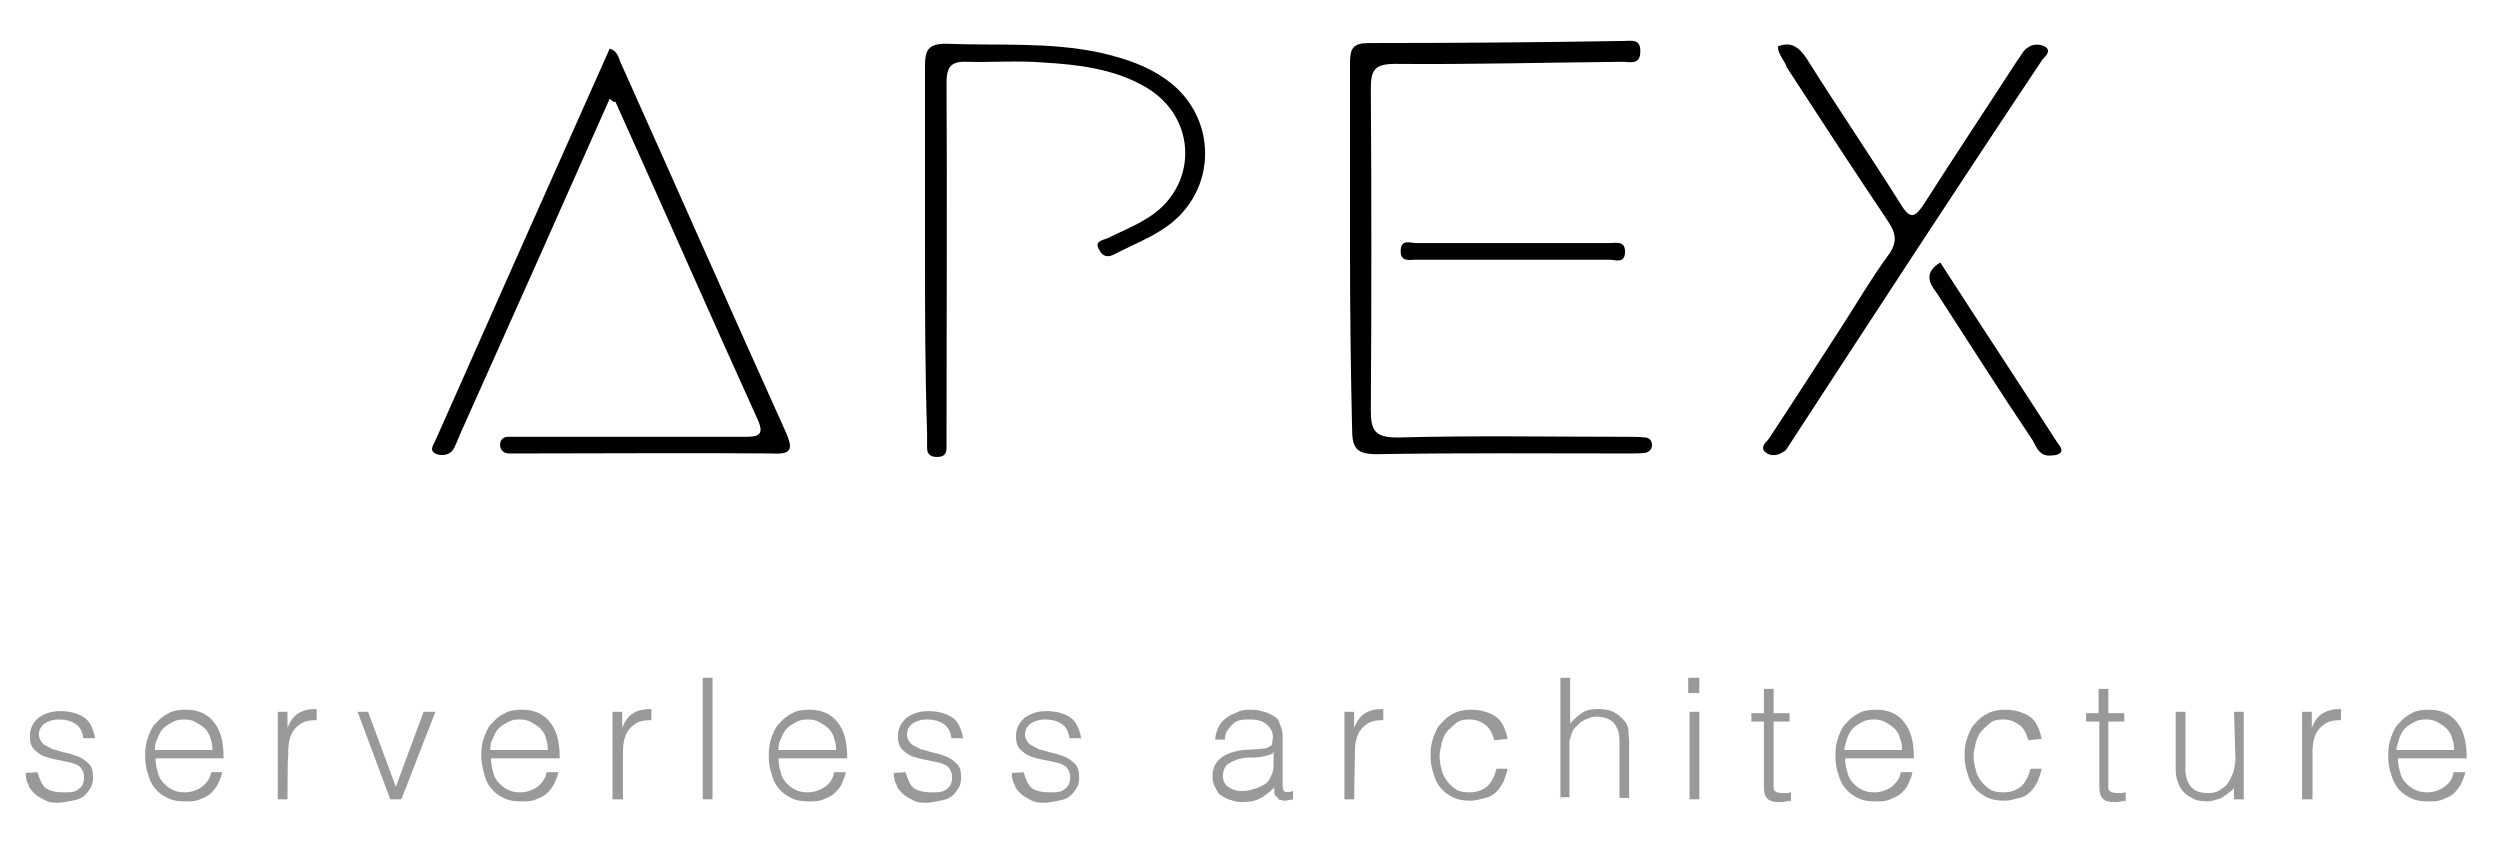
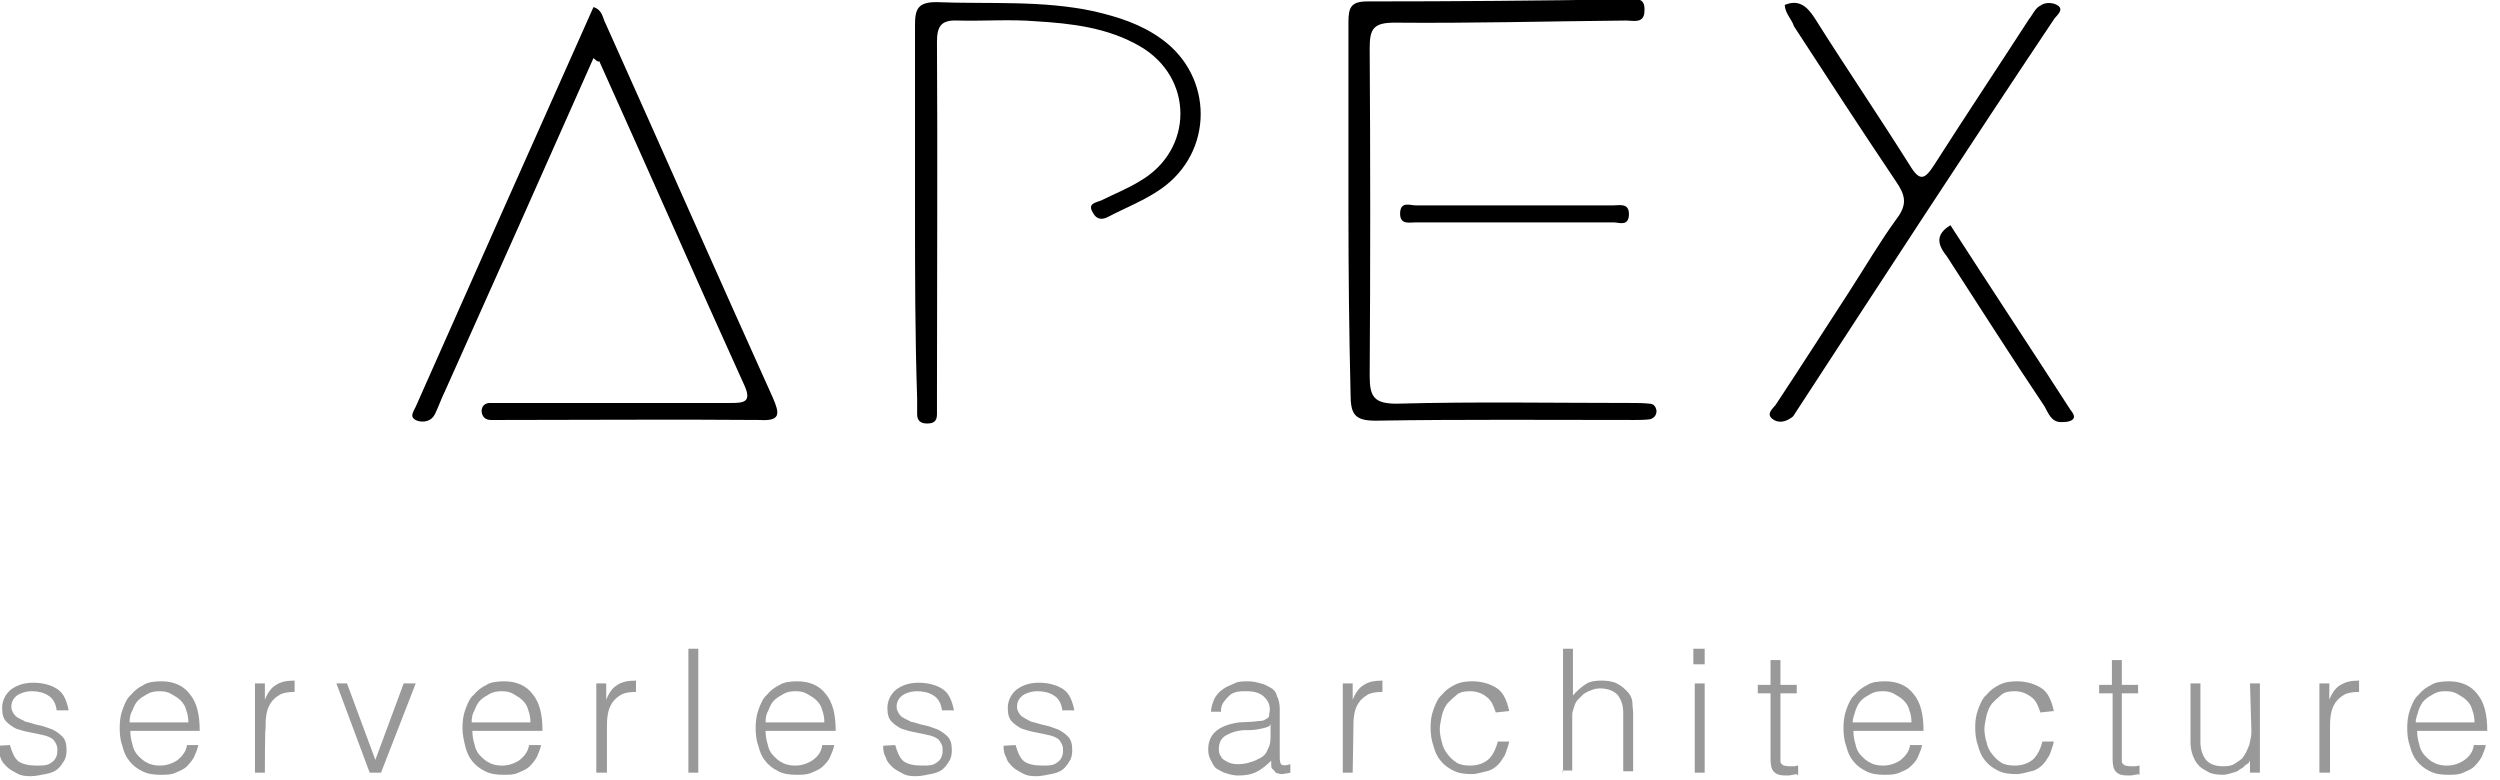
- <svg xmlns="http://www.w3.org/2000/svg" version="1.1" id="Layer_1" x="0px" y="0px" viewBox="0 0 360 122" style="enable-background:new 0 0 360 122;" xml:space="preserve">
+ <svg xmlns="http://www.w3.org/2000/svg" version="1.1" id="Layer_1" x="0px" y="0px" viewBox="4 6 353 110" style="enable-background:new 0 0 360 122;" xml:space="preserve">
  <style type="text/css">
	.st0{fill:#999999;}
</style>
  <g id="AsIV6N.tif">
    <g>
      <path d="M87.8,14.2c-7,15.8-14,31.5-21,47.1c-0.5,1-0.9,2.2-1.4,3.2c-0.5,1-1.6,1.2-2.5,0.9c-1.3-0.5-0.4-1.4-0.1-2.2    c8.3-18.7,16.6-37.4,25-56.2c1.3,0.4,1.3,1.6,1.7,2.3c7.9,17.6,15.7,35.3,23.6,52.8c1,2.3,1.2,3.4-1.9,3.2    c-12.1-0.1-24.1,0-36.3,0c-0.5,0-1,0-1.6,0c-0.6,0-1.2-0.3-1.3-1.2c0-0.8,0.5-1.2,1.2-1.2c0.9,0,1.7,0,2.6,0c10.5,0,20.9,0,31.4,0    c1.8,0,3-0.1,1.9-2.5c-6.9-15.2-13.6-30.5-20.5-45.8C88.6,14.8,88.3,14.7,87.8,14.2z" />
      <path d="M133.2,35.7c0-8.7,0-17.5,0-26.2c0-2.2,0.4-3.2,3-3.2c7.4,0.3,14.9-0.3,22.3,1.3c3.4,0.8,6.6,1.8,9.5,3.9    c7.4,5.3,7.4,16-0.1,21.2c-2.3,1.6-4.9,2.6-7.4,3.9c-0.9,0.5-1.7,0.4-2.2-0.6c-0.8-1.3,0.5-1.4,1.2-1.7c1.8-0.9,3.8-1.7,5.4-2.7    c7.7-4.4,7.7-14.7,0-19.1c-4.5-2.6-9.6-3.2-14.7-3.5c-3.6-0.3-7.4,0-11-0.1c-2.3-0.1-2.9,0.8-2.9,3c0.1,16.6,0,33.2,0,50    c0,0.9,0,1.7,0,2.6c0,1-0.5,1.3-1.4,1.3s-1.4-0.4-1.4-1.3c0-0.8,0-1.6,0-2.2C133.2,53.2,133.2,44.5,133.2,35.7z" />
      <path d="M194.4,35.7c0-8.8,0-17.8,0-26.6c0-2.1,0.4-2.9,2.7-2.9c12.2,0,24.4-0.1,36.6-0.3c1.2,0,2.6-0.4,2.5,1.6    c0,1.9-1.6,1.4-2.6,1.4c-10.9,0.1-21.8,0.4-32.7,0.3c-3,0-3.5,0.9-3.5,3.6c0.1,15.4,0.1,30.9,0,46.3c0,2.9,0.6,3.9,3.8,3.9    c11-0.3,22.1-0.1,33.1-0.1c0.9,0,1.7,0,2.6,0.1c0.6,0,0.9,0.4,1,1c0,0.6-0.3,1-0.9,1.2c-0.8,0.1-1.6,0.1-2.2,0.1    c-12.2,0-24.4-0.1-36.6,0.1c-3,0-3.5-1-3.5-3.8C194.5,53.2,194.4,44.5,194.4,35.7z" />
      <path d="M256,6.7c1.9-0.8,3.1,0.1,4.2,1.8c4.4,7,9.1,13.9,13.5,20.9c1.4,2.3,2.1,1.9,3.4-0.1c4.4-6.9,9-13.8,13.4-20.6    c0.5-0.6,0.9-1.6,1.6-1.9c0.6-0.5,1.8-0.5,2.5,0c0.8,0.6-0.1,1.3-0.5,1.8C281.8,27,269.7,45.6,257.7,64c-0.3,0.4-0.4,0.8-0.8,1    c-0.8,0.6-1.9,0.8-2.7,0.1s0.1-1.4,0.5-1.9c3.5-5.3,6.9-10.6,10.4-16c2.2-3.4,4.3-7,6.7-10.3c1.6-2.1,1.2-3.4-0.1-5.3    c-4.9-7.3-9.6-14.5-14.4-21.9C257,8.7,256.1,8,256,6.7z" />
      <path d="M279.4,37.8c5.6,8.7,11.3,17.3,16.9,26c0.3,0.4,0.8,1,0.4,1.4c-0.4,0.4-1.2,0.4-1.8,0.4c-1.3-0.1-1.7-1.3-2.2-2.2    c-4.7-7-9.2-14.1-13.8-21.2C277.7,40.7,277.1,39.2,279.4,37.8z" />
      <path d="M217.8,37.4c-4.7,0-9.3,0-13.9,0c-0.9,0-2.3,0.4-2.2-1.4c0.1-1.6,1.4-1,2.2-1c9.3,0,18.6,0,27.9,0c0.9,0,2.3-0.4,2.2,1.4    c-0.1,1.6-1.4,1-2.2,1C227.1,37.4,222.5,37.4,217.8,37.4z" />
    </g>
  </g>
  <g>
    <path class="st0" d="M5.4,111.2c0.3,1,0.6,1.8,1.2,2.3c0.6,0.4,1.4,0.6,2.6,0.6c0.5,0,1,0,1.4-0.1c0.4-0.1,0.6-0.3,0.9-0.5   c0.3-0.3,0.4-0.5,0.5-0.8c0.1-0.3,0.1-0.5,0.1-0.9c0-0.6-0.3-1-0.6-1.4c-0.4-0.3-0.9-0.5-1.4-0.6c-0.5-0.1-1.3-0.3-1.9-0.4   c-0.6-0.1-1.3-0.3-1.9-0.5c-0.6-0.3-1-0.6-1.4-1c-0.4-0.4-0.6-1-0.6-1.9c0-1,0.4-1.9,1.2-2.6c0.8-0.6,1.8-1,3.2-1   c1.3,0,2.5,0.3,3.4,0.9c0.9,0.6,1.3,1.6,1.6,3H12c-0.1-0.9-0.5-1.7-1.2-2.1c-0.6-0.4-1.4-0.6-2.3-0.6s-1.7,0.3-2.1,0.6   c-0.5,0.4-0.8,0.9-0.8,1.6c0,0.5,0.3,1,0.6,1.3s0.9,0.5,1.4,0.8c0.6,0.1,1.3,0.4,1.9,0.5c0.6,0.1,1.3,0.4,1.9,0.6   c0.6,0.3,1,0.6,1.4,1s0.6,1,0.6,1.9c0,0.6-0.1,1.2-0.4,1.6c-0.3,0.5-0.6,0.9-1,1.2c-0.4,0.3-1,0.5-1.6,0.6   c-0.6,0.1-1.3,0.3-2.1,0.3s-1.4-0.1-1.9-0.4c-0.5-0.3-1-0.5-1.4-0.9s-0.8-0.8-0.9-1.3c-0.3-0.5-0.4-1-0.4-1.7L5.4,111.2L5.4,111.2z   " />
    <path class="st0" d="M22.4,109.2c0,0.6,0.1,1.3,0.3,1.9c0.1,0.6,0.4,1.2,0.8,1.6s0.8,0.8,1.3,1c0.5,0.3,1.2,0.4,1.8,0.4   c0.9,0,1.8-0.3,2.5-0.8c0.6-0.5,1.2-1.2,1.3-2.1H32c-0.1,0.6-0.4,1.2-0.6,1.7c-0.3,0.5-0.6,0.9-1,1.3s-0.9,0.6-1.6,0.9   c-0.6,0.3-1.3,0.3-2.1,0.3c-1,0-1.8-0.1-2.6-0.5s-1.3-0.8-1.8-1.4c-0.5-0.6-0.8-1.3-1-2.1c-0.3-0.8-0.4-1.7-0.4-2.6   c0-0.9,0.1-1.8,0.4-2.6c0.3-0.8,0.6-1.6,1.2-2.1c0.5-0.6,1-1,1.8-1.4c0.6-0.4,1.6-0.5,2.5-0.5c1.7,0,3.1,0.6,4,1.8   c1,1.2,1.4,2.9,1.4,5.2L22.4,109.2L22.4,109.2z M30.6,108c0-0.6-0.1-1.2-0.3-1.7c-0.1-0.5-0.4-1-0.8-1.4c-0.4-0.4-0.8-0.6-1.3-0.9   c-0.5-0.3-1-0.4-1.7-0.4c-0.6,0-1.2,0.1-1.7,0.4c-0.5,0.3-0.9,0.5-1.3,0.9c-0.4,0.4-0.6,0.9-0.8,1.4c-0.3,0.5-0.4,1-0.4,1.7H30.6z" />
    <path class="st0" d="M41.4,115.1h-1.4v-12.6h1.4v2.3l0,0c0.4-1,0.9-1.7,1.6-2.1c0.6-0.4,1.4-0.6,2.6-0.6v1.6   c-0.8,0-1.6,0.1-2.1,0.4c-0.5,0.3-0.9,0.6-1.3,1.2c-0.3,0.5-0.5,1-0.6,1.7c-0.1,0.6-0.1,1.3-0.1,1.9   C41.4,108.9,41.4,115.1,41.4,115.1z" />
    <path class="st0" d="M51.5,102.5H53l4,10.8l4-10.8h1.7l-4.9,12.6h-1.6L51.5,102.5z" />
    <path class="st0" d="M70.7,109.2c0,0.6,0.1,1.3,0.3,1.9c0.1,0.6,0.4,1.2,0.8,1.6c0.4,0.4,0.8,0.8,1.3,1c0.5,0.3,1.2,0.4,1.8,0.4   c0.9,0,1.8-0.3,2.5-0.8c0.6-0.5,1.2-1.2,1.3-2.1h1.7c-0.1,0.6-0.4,1.2-0.6,1.7c-0.3,0.5-0.6,0.9-1,1.3s-0.9,0.6-1.6,0.9   c-0.6,0.3-1.3,0.3-2.1,0.3c-1,0-1.8-0.1-2.6-0.5c-0.8-0.4-1.3-0.8-1.8-1.4c-0.5-0.6-0.8-1.3-1-2.1s-0.4-1.7-0.4-2.6   c0-0.9,0.1-1.8,0.4-2.6s0.6-1.6,1.2-2.1c0.5-0.6,1-1,1.8-1.4c0.6-0.4,1.6-0.5,2.5-0.5c1.7,0,3.1,0.6,4,1.8c1,1.2,1.4,2.9,1.4,5.2   L70.7,109.2L70.7,109.2z M78.9,108c0-0.6-0.1-1.2-0.3-1.7c-0.1-0.5-0.4-1-0.8-1.4c-0.4-0.4-0.8-0.6-1.3-0.9s-1-0.4-1.7-0.4   c-0.6,0-1.2,0.1-1.7,0.4c-0.5,0.3-0.9,0.5-1.3,0.9c-0.4,0.4-0.6,0.9-0.8,1.4c-0.3,0.5-0.4,1-0.4,1.7H78.9z" />
    <path class="st0" d="M89.6,115.1h-1.4v-12.6h1.4v2.3l0,0c0.4-1,0.9-1.7,1.6-2.1c0.6-0.4,1.4-0.6,2.6-0.6v1.6   c-0.8,0-1.6,0.1-2.1,0.4c-0.5,0.3-0.9,0.6-1.3,1.2c-0.3,0.5-0.5,1-0.6,1.7c-0.1,0.6-0.1,1.3-0.1,1.9V115.1z" />
    <path class="st0" d="M101.2,115.1V97.6h1.4v17.5H101.2z" />
    <path class="st0" d="M112.1,109.2c0,0.6,0.1,1.3,0.3,1.9c0.1,0.6,0.4,1.2,0.8,1.6c0.4,0.4,0.8,0.8,1.3,1c0.5,0.3,1.2,0.4,1.8,0.4   c0.9,0,1.8-0.3,2.5-0.8s1.2-1.2,1.3-2.1h1.7c-0.1,0.6-0.4,1.2-0.6,1.7s-0.6,0.9-1,1.3s-0.9,0.6-1.6,0.9s-1.3,0.3-2.1,0.3   c-1,0-1.8-0.1-2.6-0.5s-1.3-0.8-1.8-1.4c-0.5-0.6-0.8-1.3-1-2.1c-0.3-0.8-0.4-1.7-0.4-2.6c0-0.9,0.1-1.8,0.4-2.6   c0.3-0.8,0.6-1.6,1.2-2.1c0.5-0.6,1-1,1.8-1.4c0.6-0.4,1.6-0.5,2.5-0.5c1.7,0,3.1,0.6,4,1.8c1,1.2,1.4,2.9,1.4,5.2L112.1,109.2   L112.1,109.2z M120.4,108c0-0.6-0.1-1.2-0.3-1.7c-0.1-0.5-0.4-1-0.8-1.4c-0.4-0.4-0.8-0.6-1.3-0.9s-1-0.4-1.7-0.4   c-0.6,0-1.2,0.1-1.7,0.4c-0.5,0.3-0.9,0.5-1.3,0.9c-0.4,0.4-0.6,0.9-0.8,1.4c-0.3,0.5-0.4,1-0.4,1.7H120.4z" />
    <path class="st0" d="M130.4,111.2c0.3,1,0.6,1.8,1.2,2.3c0.6,0.4,1.4,0.6,2.6,0.6c0.5,0,1,0,1.4-0.1c0.4-0.1,0.6-0.3,0.9-0.5   c0.3-0.3,0.4-0.5,0.5-0.8s0.1-0.5,0.1-0.9c0-0.6-0.3-1-0.6-1.4c-0.4-0.3-0.9-0.5-1.4-0.6s-1.3-0.3-1.9-0.4   c-0.6-0.1-1.3-0.3-1.9-0.5c-0.6-0.3-1-0.6-1.4-1c-0.4-0.4-0.6-1-0.6-1.9c0-1,0.4-1.9,1.2-2.6c0.8-0.6,1.8-1,3.2-1   c1.3,0,2.5,0.3,3.4,0.9c0.9,0.6,1.3,1.6,1.6,3H137c-0.1-0.9-0.5-1.7-1.2-2.1c-0.6-0.4-1.4-0.6-2.3-0.6c-0.9,0-1.7,0.3-2.1,0.6   c-0.5,0.4-0.8,0.9-0.8,1.6c0,0.5,0.3,1,0.6,1.3s0.9,0.5,1.4,0.8c0.6,0.1,1.3,0.4,1.9,0.5c0.6,0.1,1.3,0.4,1.9,0.6   c0.6,0.3,1,0.6,1.4,1c0.4,0.4,0.6,1,0.6,1.9c0,0.6-0.1,1.2-0.4,1.6c-0.3,0.5-0.6,0.9-1,1.2c-0.4,0.3-1,0.5-1.6,0.6   c-0.6,0.1-1.3,0.3-2.1,0.3s-1.4-0.1-1.9-0.4c-0.5-0.3-1-0.5-1.4-0.9s-0.8-0.8-0.9-1.3c-0.3-0.5-0.4-1-0.4-1.7L130.4,111.2   L130.4,111.2z" />
    <path class="st0" d="M147.4,111.2c0.3,1,0.6,1.8,1.2,2.3c0.6,0.4,1.4,0.6,2.6,0.6c0.5,0,1,0,1.4-0.1c0.4-0.1,0.6-0.3,0.9-0.5   c0.3-0.3,0.4-0.5,0.5-0.8c0.1-0.3,0.1-0.5,0.1-0.9c0-0.6-0.3-1-0.6-1.4c-0.4-0.3-0.9-0.5-1.4-0.6s-1.3-0.3-1.9-0.4   c-0.6-0.1-1.3-0.3-1.9-0.5c-0.6-0.3-1-0.6-1.4-1c-0.4-0.4-0.6-1-0.6-1.9c0-1,0.4-1.9,1.2-2.6c0.8-0.6,1.8-1,3.2-1   c1.3,0,2.5,0.3,3.4,0.9c0.9,0.6,1.3,1.6,1.6,3H154c-0.1-0.9-0.5-1.7-1.2-2.1c-0.6-0.4-1.4-0.6-2.3-0.6c-0.9,0-1.7,0.3-2.1,0.6   c-0.5,0.4-0.8,0.9-0.8,1.6c0,0.5,0.3,1,0.6,1.3c0.4,0.3,0.9,0.5,1.4,0.8c0.6,0.1,1.3,0.4,1.9,0.5c0.6,0.1,1.3,0.4,1.9,0.6   c0.6,0.3,1,0.6,1.4,1c0.4,0.4,0.6,1,0.6,1.9c0,0.6-0.1,1.2-0.4,1.6c-0.3,0.5-0.6,0.9-1,1.2c-0.4,0.3-1,0.5-1.6,0.6   c-0.6,0.1-1.3,0.3-2.1,0.3c-0.8,0-1.4-0.1-1.9-0.4c-0.5-0.3-1-0.5-1.4-0.9c-0.4-0.4-0.8-0.8-0.9-1.3c-0.3-0.5-0.4-1-0.4-1.7   L147.4,111.2L147.4,111.2z" />
    <path class="st0" d="M180.9,107.9c0.3,0,0.6-0.1,1-0.1s0.6-0.1,0.9-0.3c0.3-0.1,0.4-0.3,0.4-0.5c0-0.3,0.1-0.5,0.1-0.8   c0-0.8-0.3-1.3-0.8-1.8c-0.5-0.5-1.3-0.8-2.5-0.8c-0.5,0-0.9,0-1.4,0.1c-0.4,0.1-0.8,0.3-1,0.5c-0.3,0.3-0.5,0.5-0.8,0.9   c-0.3,0.4-0.4,0.8-0.4,1.4H175c0-0.8,0.3-1.4,0.5-1.9c0.3-0.5,0.6-0.9,1.2-1.3c0.5-0.4,1-0.5,1.6-0.8c0.5-0.3,1.3-0.3,1.9-0.3   c0.6,0,1.2,0.1,1.8,0.3c0.6,0.1,1,0.4,1.4,0.6s0.8,0.6,0.9,1.2c0.3,0.5,0.4,1.2,0.4,1.8v6.9c0,0.5,0.1,0.9,0.3,1   c0.3,0.1,0.6,0.1,1.2-0.1v1.2c-0.1,0-0.3,0.1-0.5,0.1c-0.3,0-0.4,0.1-0.6,0.1c-0.3,0-0.4,0-0.6-0.1c-0.3,0-0.4-0.1-0.5-0.3   c-0.1-0.1-0.3-0.3-0.4-0.4c-0.1-0.1-0.1-0.4-0.1-0.5c0-0.3,0-0.4,0-0.6c-0.6,0.6-1.3,1.2-2.1,1.6c-0.8,0.4-1.7,0.5-2.6,0.5   c-0.5,0-1-0.1-1.6-0.3c-0.5-0.1-0.9-0.4-1.3-0.6s-0.6-0.6-0.9-1.2c-0.3-0.5-0.4-1-0.4-1.6c0-2.1,1.4-3.4,4.4-3.8L180.9,107.9z    M183.3,108.5c-0.6,0.3-1.3,0.4-1.8,0.5c-0.6,0.1-1.3,0.1-1.9,0.1c-1.2,0.1-1.9,0.4-2.6,0.8c-0.6,0.4-0.9,1-0.9,1.9   c0,0.4,0.1,0.8,0.3,1c0.1,0.3,0.4,0.5,0.6,0.6s0.5,0.3,0.9,0.4s0.6,0.1,1,0.1c0.5,0,1.2-0.1,1.7-0.3c0.5-0.1,1-0.4,1.4-0.6   s0.8-0.6,1-1.2c0.3-0.5,0.4-1,0.4-1.7v-1.8H183.3z" />
    <path class="st0" d="M195,115.1h-1.4v-12.6h1.4v2.3l0,0c0.4-1,0.9-1.7,1.6-2.1c0.6-0.4,1.4-0.6,2.6-0.6v1.6c-0.8,0-1.6,0.1-2.1,0.4   c-0.5,0.3-0.9,0.6-1.3,1.2c-0.3,0.5-0.5,1-0.6,1.7c-0.1,0.6-0.1,1.3-0.1,1.9L195,115.1L195,115.1z" />
    <path class="st0" d="M215.2,106.6c-0.3-0.9-0.6-1.7-1.3-2.2c-0.6-0.5-1.4-0.8-2.3-0.8c-0.8,0-1.4,0.1-1.9,0.5   c-0.5,0.4-0.9,0.8-1.3,1.2c-0.4,0.5-0.6,1-0.8,1.7c-0.1,0.6-0.3,1.3-0.3,1.9c0,0.6,0.1,1.3,0.3,1.9c0.1,0.6,0.4,1.2,0.8,1.7   s0.8,0.9,1.3,1.2c0.5,0.3,1.2,0.4,1.9,0.4c1,0,1.9-0.3,2.6-0.9c0.6-0.6,1-1.4,1.3-2.5h1.6c-0.1,0.6-0.4,1.3-0.6,1.9   c-0.3,0.5-0.6,1-1,1.4s-1,0.8-1.6,0.9c-0.5,0.1-1.3,0.4-2.1,0.4c-1,0-1.8-0.1-2.6-0.5s-1.3-0.8-1.8-1.4c-0.5-0.6-0.8-1.3-1-2.1   c-0.3-0.8-0.4-1.7-0.4-2.6c0-0.9,0.1-1.7,0.4-2.5c0.3-0.8,0.6-1.6,1.2-2.1c0.5-0.6,1-1,1.8-1.4s1.6-0.5,2.5-0.5   c1.4,0,2.6,0.4,3.5,1c0.9,0.6,1.4,1.8,1.7,3.2L215.2,106.6L215.2,106.6z" />
    <path class="st0" d="M224.7,115.1V97.6h1.4v6.6c0.5-0.6,1.2-1.2,1.8-1.6c0.6-0.4,1.4-0.5,2.2-0.5c0.8,0,1.6,0.1,2.2,0.4   c0.6,0.3,1.2,0.8,1.7,1.4c0.3,0.4,0.5,0.9,0.5,1.4s0.1,1,0.1,1.4v8.2h-1.4v-8.2c0-1.2-0.3-1.9-0.8-2.6c-0.5-0.5-1.3-0.9-2.5-0.9   c-0.4,0-0.9,0.1-1.3,0.3c-0.4,0.1-0.6,0.3-1,0.5c-0.3,0.3-0.5,0.5-0.8,0.8c-0.3,0.3-0.4,0.6-0.5,0.9c-0.1,0.4-0.3,0.8-0.3,1.2   s0,0.8,0,1.2v6.7h-1.4L224.7,115.1L224.7,115.1z" />
    <path class="st0" d="M243.1,99.8v-2.2h1.6v2.2H243.1z M243.3,115.1v-12.6h1.4v12.6H243.3z" />
    <path class="st0" d="M257.7,115.3c-0.1,0-0.4,0.1-0.6,0.1c-0.3,0.1-0.6,0.1-0.9,0.1c-0.8,0-1.3-0.1-1.7-0.5s-0.5-1-0.5-1.9v-9.2   h-1.8v-1.2h1.8v-3.5h1.4v3.5h2.3v1.2h-2.3v8.6c0,0.3,0,0.5,0,0.8s0,0.4,0.1,0.5c0.1,0.1,0.3,0.3,0.4,0.3c0.1,0,0.4,0.1,0.8,0.1   c0.1,0,0.4,0,0.6,0s0.4-0.1,0.6-0.1v1.3H257.7z" />
    <path class="st0" d="M265.7,109.2c0,0.6,0.1,1.3,0.3,1.9c0.1,0.6,0.4,1.2,0.8,1.6s0.8,0.8,1.3,1c0.5,0.3,1.2,0.4,1.8,0.4   c0.9,0,1.8-0.3,2.5-0.8c0.6-0.5,1.2-1.2,1.3-2.1h1.7c-0.1,0.6-0.4,1.2-0.6,1.7s-0.6,0.9-1,1.3s-0.9,0.6-1.6,0.9s-1.3,0.3-2.1,0.3   c-1,0-1.8-0.1-2.6-0.5s-1.3-0.8-1.8-1.4c-0.5-0.6-0.8-1.3-1-2.1c-0.3-0.8-0.4-1.7-0.4-2.6c0-0.9,0.1-1.8,0.4-2.6   c0.3-0.8,0.6-1.6,1.2-2.1c0.5-0.6,1-1,1.8-1.4c0.6-0.4,1.6-0.5,2.5-0.5c1.7,0,3.1,0.6,4,1.8c1,1.2,1.4,2.9,1.4,5.2L265.7,109.2   L265.7,109.2z M273.9,108c0-0.6-0.1-1.2-0.3-1.7c-0.1-0.5-0.4-1-0.8-1.4c-0.4-0.4-0.8-0.6-1.3-0.9c-0.5-0.3-1-0.4-1.7-0.4   c-0.6,0-1.2,0.1-1.7,0.4c-0.5,0.3-0.9,0.5-1.3,0.9c-0.4,0.4-0.6,0.9-0.8,1.4c-0.1,0.5-0.4,1-0.4,1.7H273.9z" />
    <path class="st0" d="M292.1,106.6c-0.3-0.9-0.6-1.7-1.3-2.2s-1.4-0.8-2.3-0.8c-0.8,0-1.4,0.1-1.9,0.5c-0.5,0.4-0.9,0.8-1.3,1.2   c-0.4,0.5-0.6,1-0.8,1.7c-0.1,0.6-0.3,1.3-0.3,1.9c0,0.6,0.1,1.3,0.3,1.9c0.1,0.6,0.4,1.2,0.8,1.7s0.8,0.9,1.3,1.2   c0.5,0.3,1.2,0.4,1.9,0.4c1,0,1.9-0.3,2.6-0.9c0.6-0.6,1-1.4,1.3-2.5h1.6c-0.1,0.6-0.4,1.3-0.6,1.9c-0.3,0.5-0.6,1-1,1.4   s-1,0.8-1.6,0.9c-0.5,0.1-1.3,0.4-2.1,0.4c-1,0-1.8-0.1-2.6-0.5s-1.3-0.8-1.8-1.4c-0.5-0.6-0.8-1.3-1-2.1c-0.3-0.8-0.4-1.7-0.4-2.6   c0-0.9,0.1-1.7,0.4-2.5c0.3-0.8,0.6-1.6,1.2-2.1c0.5-0.6,1-1,1.8-1.4c0.8-0.4,1.6-0.5,2.5-0.5c1.4,0,2.6,0.4,3.5,1   c0.9,0.6,1.4,1.8,1.7,3.2L292.1,106.6L292.1,106.6z" />
    <path class="st0" d="M306,115.3c-0.1,0-0.4,0.1-0.6,0.1c-0.3,0.1-0.6,0.1-0.9,0.1c-0.8,0-1.3-0.1-1.7-0.5s-0.5-1-0.5-1.9v-9.2h-1.9   v-1.2h1.8v-3.5h1.4v3.5h2.3v1.2h-2.3v8.6c0,0.3,0,0.5,0,0.8s0,0.4,0.1,0.5c0.1,0.1,0.3,0.3,0.4,0.3c0.1,0,0.4,0.1,0.8,0.1   c0.1,0,0.4,0,0.6,0s0.4-0.1,0.6-0.1v1.3H306z" />
    <path class="st0" d="M321.7,102.5h1.4v12.6h-1.4v-1.7c-0.1,0.3-0.4,0.5-0.6,0.6c-0.3,0.3-0.5,0.5-0.8,0.6c-0.3,0.3-0.6,0.4-1,0.5   c-0.4,0.1-0.9,0.3-1.4,0.3c-0.8,0-1.6-0.1-2.1-0.4s-1-0.5-1.4-1c-0.4-0.4-0.6-0.9-0.8-1.4s-0.3-1.2-0.3-1.8v-8.3h1.4v8.3   c0,1,0.3,1.9,0.8,2.5s1.3,0.9,2.5,0.9c0.6,0,1.2-0.1,1.6-0.4c0.4-0.3,0.9-0.5,1.2-1c0.3-0.4,0.5-0.9,0.8-1.6   c0.1-0.5,0.3-1.2,0.3-1.9L321.7,102.5L321.7,102.5z" />
    <path class="st0" d="M332.9,115.1h-1.4v-12.6h1.4v2.3l0,0c0.4-1,0.9-1.7,1.6-2.1s1.4-0.6,2.6-0.6v1.6c-0.8,0-1.6,0.1-2.1,0.4   c-0.5,0.3-0.9,0.6-1.3,1.2c-0.3,0.5-0.5,1-0.6,1.7c-0.1,0.6-0.1,1.3-0.1,1.9V115.1z" />
    <path class="st0" d="M345.3,109.2c0,0.6,0.1,1.3,0.3,1.9c0.1,0.6,0.4,1.2,0.8,1.6s0.8,0.8,1.3,1c0.5,0.3,1.2,0.4,1.8,0.4   c0.9,0,1.8-0.3,2.5-0.8s1.2-1.2,1.3-2.1h1.7c-0.1,0.6-0.4,1.2-0.6,1.7c-0.3,0.5-0.6,0.9-1,1.3c-0.4,0.4-0.9,0.6-1.6,0.9   c-0.6,0.3-1.3,0.3-2.1,0.3c-1,0-1.8-0.1-2.6-0.5s-1.3-0.8-1.8-1.4c-0.5-0.6-0.8-1.3-1-2.1c-0.3-0.8-0.4-1.7-0.4-2.6   c0-0.9,0.1-1.8,0.4-2.6c0.3-0.8,0.6-1.6,1.2-2.1c0.5-0.6,1-1,1.8-1.4c0.6-0.4,1.6-0.5,2.5-0.5c1.7,0,3.1,0.6,4,1.8   c1,1.2,1.4,2.9,1.4,5.2L345.3,109.2L345.3,109.2z M353.4,108c0-0.6-0.1-1.2-0.3-1.7c-0.1-0.5-0.4-1-0.8-1.4   c-0.4-0.4-0.8-0.6-1.3-0.9c-0.5-0.3-1-0.4-1.7-0.4s-1.2,0.1-1.7,0.4c-0.5,0.3-0.9,0.5-1.3,0.9c-0.4,0.4-0.6,0.9-0.8,1.4   c-0.1,0.5-0.4,1-0.4,1.7H353.4z" />
  </g>
</svg>
